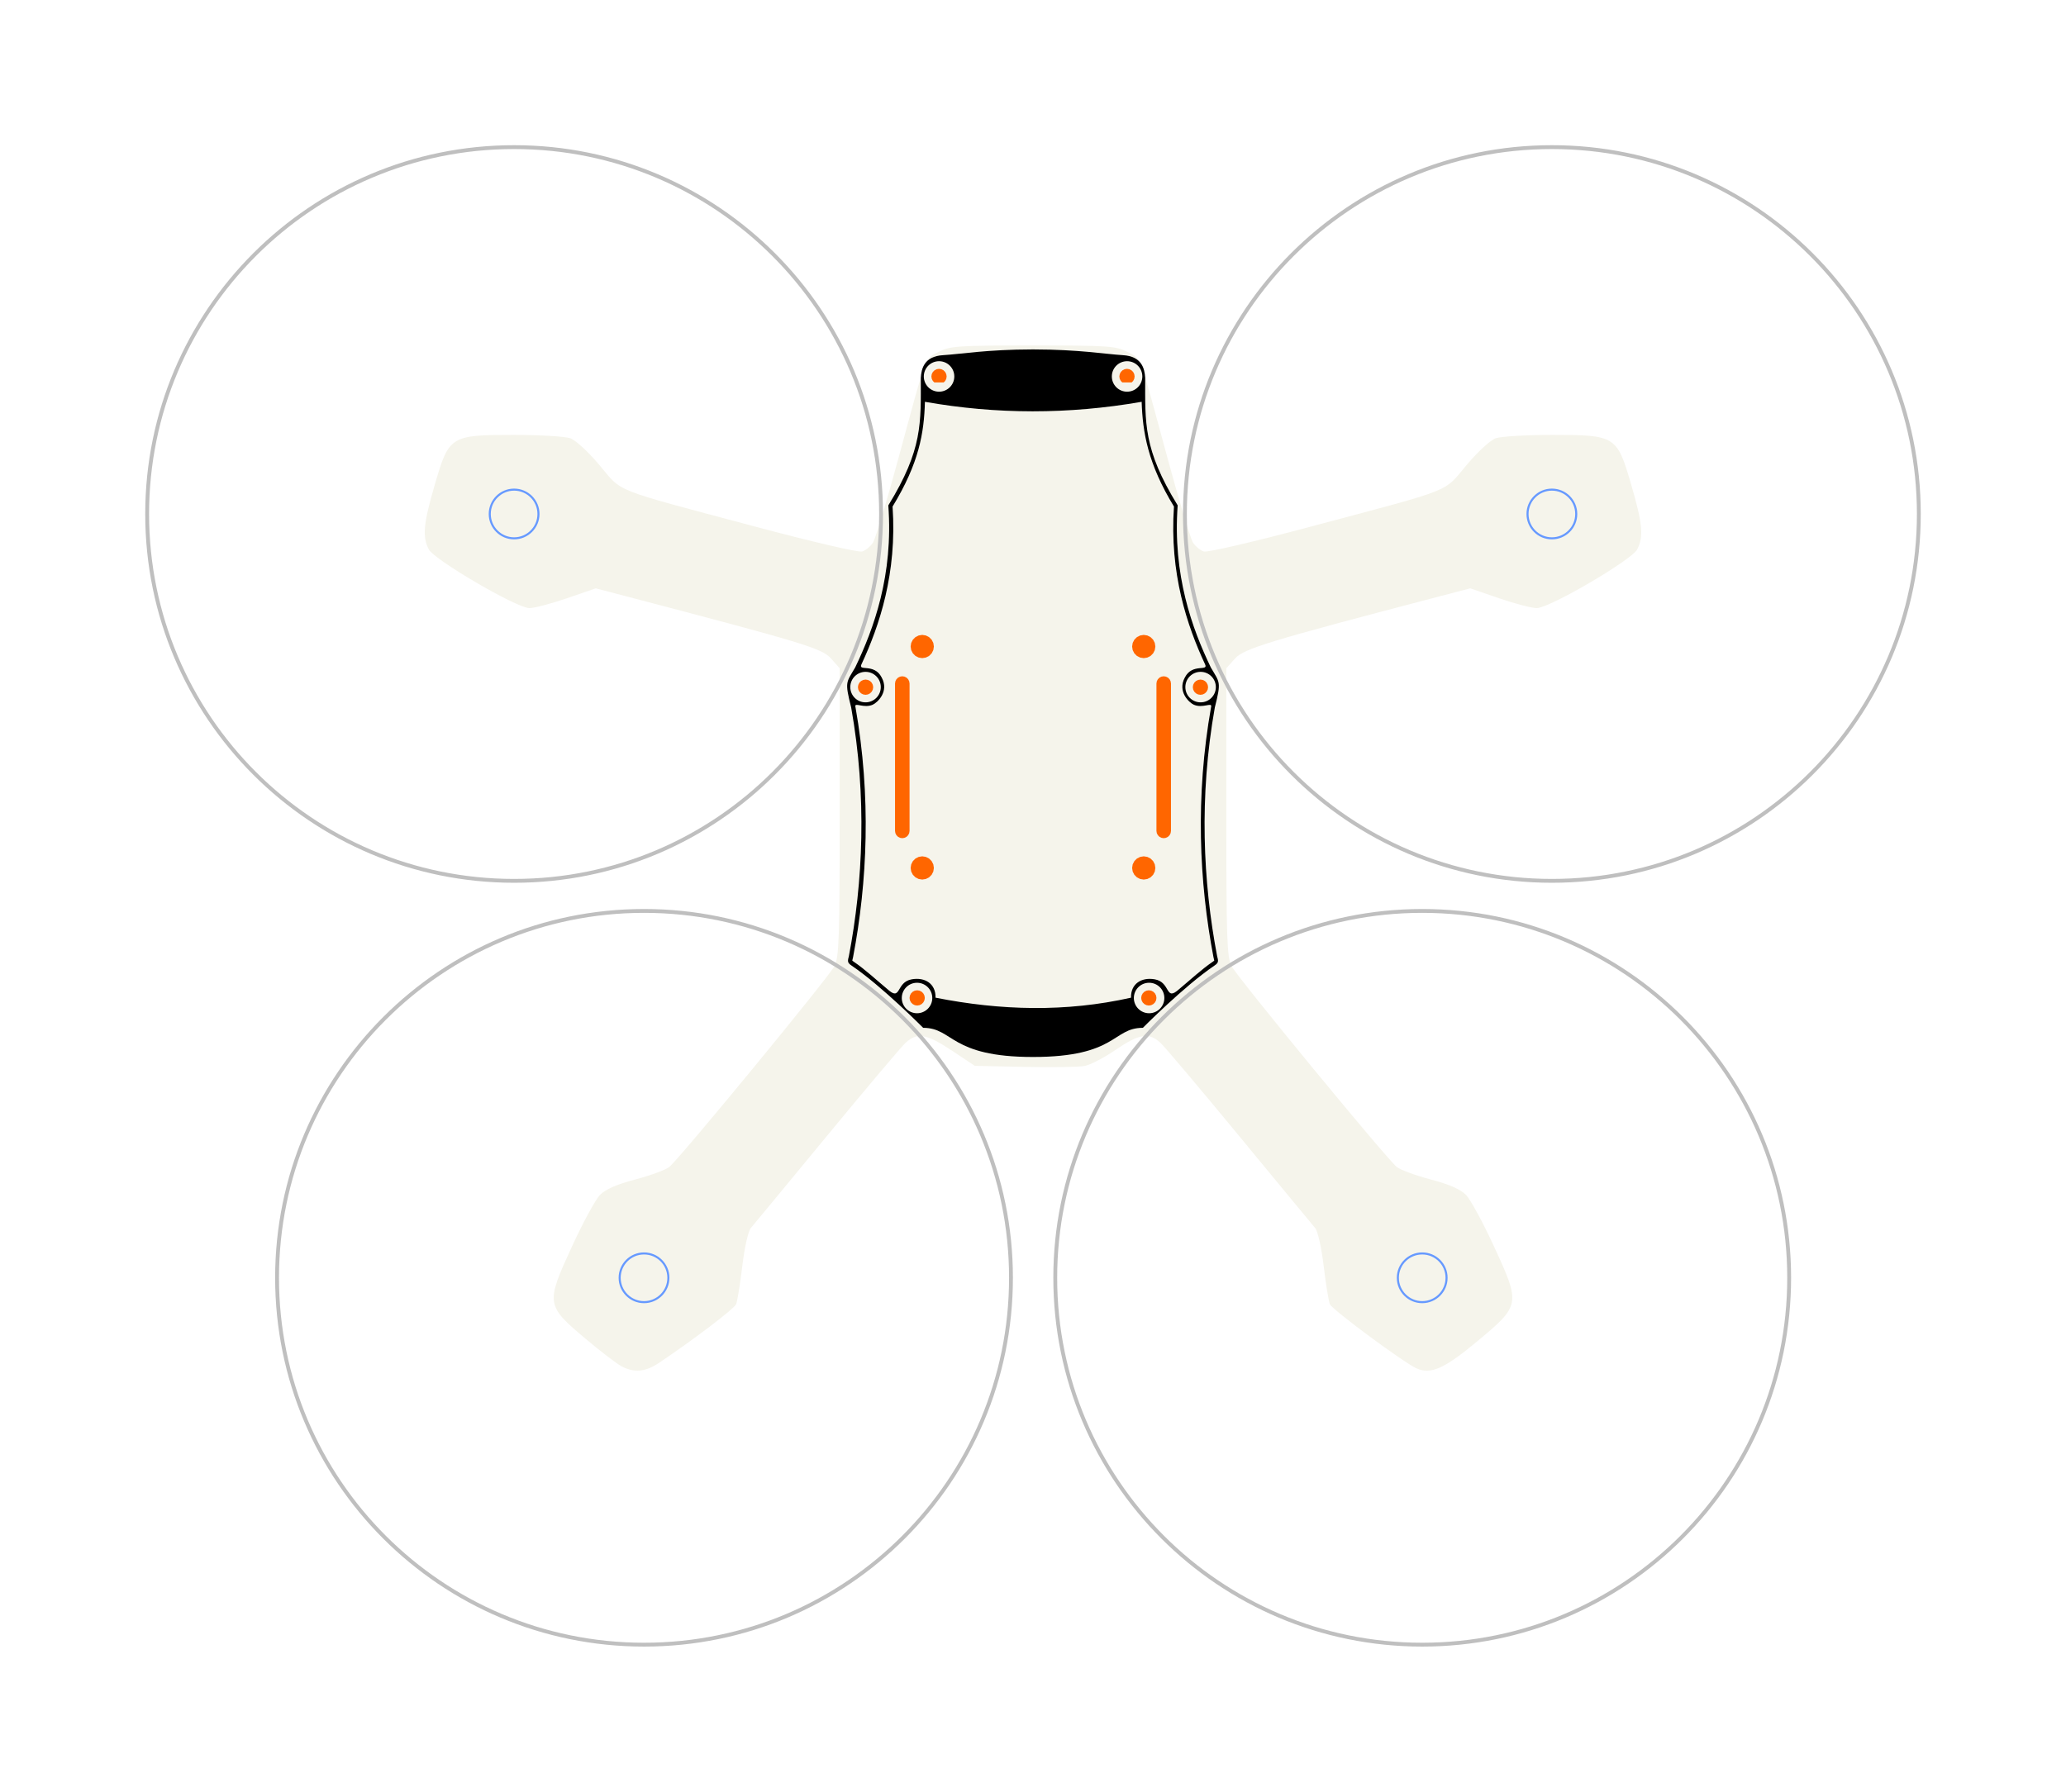
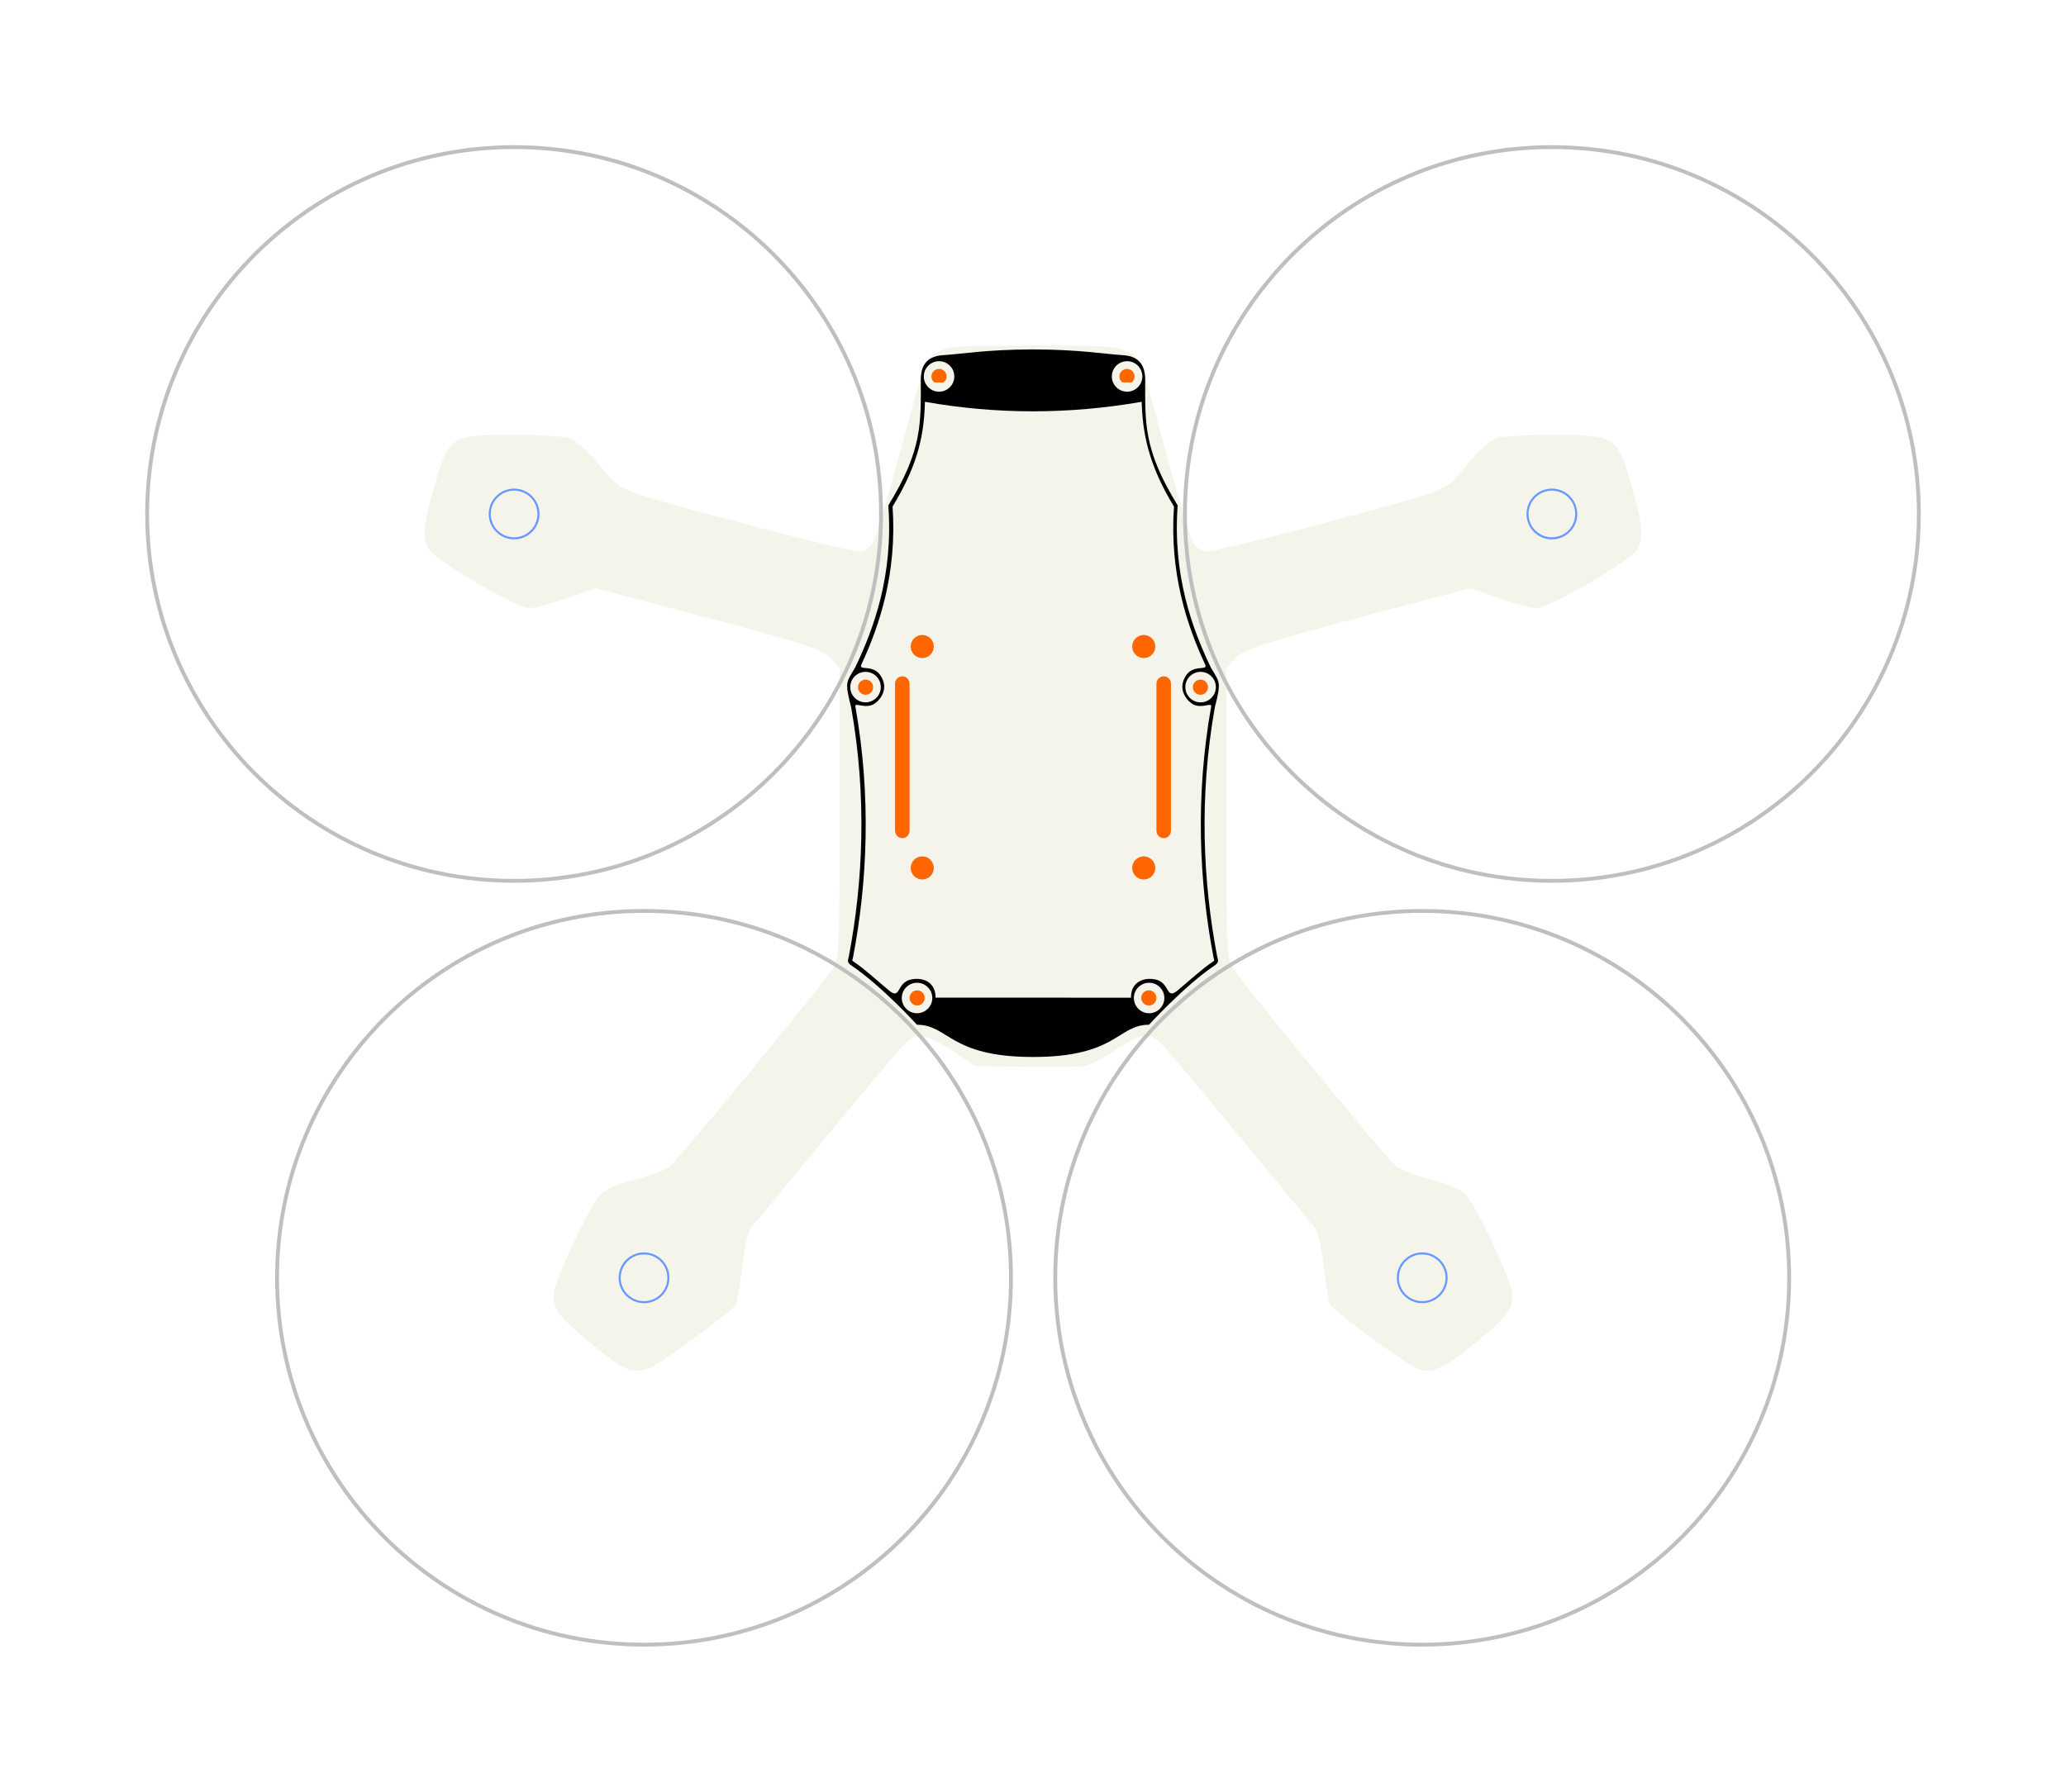
<svg xmlns="http://www.w3.org/2000/svg" width="284.514mm" height="246.814mm" viewBox="0 0 1008.122 874.537" id="svg6449" version="1.1">
  <defs id="defs6451" />
  <g id="layer4">
    <path style="color:#000000;clip-rule:nonzero;display:inline;overflow:visible;visibility:visible;opacity:1;isolation:auto;mix-blend-mode:normal;color-interpolation:sRGB;color-interpolation-filters:linearRGB;solid-color:#000000;solid-opacity:1;fill:#f5f4eb;fill-opacity:1;fill-rule:evenodd;stroke:none;stroke-width:1;stroke-linecap:butt;stroke-linejoin:round;stroke-miterlimit:4;stroke-dasharray:none;stroke-dashoffset:8.051;stroke-opacity:1;marker:none;color-rendering:auto;image-rendering:auto;shape-rendering:auto;text-rendering:auto;enable-background:accumulate" d="m 303.351,666.903 c -2.334,-1.218 -10.22,-7.247 -17.525,-13.398 -19.416,-16.35 -19.547,-17.193 -6.945,-44.655 5.445,-11.866 11.69,-23.396 13.877,-25.621 2.726,-2.773 8.165,-5.152 17.293,-7.563 7.324,-1.935 14.757,-4.675 16.519,-6.089 5.028,-4.037 77.708,-92.426 80.582,-97.999 2.28,-4.421 2.574,-13.001 2.574,-75.21 l 0,-70.219 -4.288,-4.795 c -4.389,-4.908 -13.162,-7.57 -100.047,-30.353 l -14.677,-3.849 -14.169,4.877 c -7.793,2.682 -16.025,4.829 -18.294,4.77 -6.375,-0.165 -46.392,-23.562 -49.032,-28.668 -3.208,-6.203 -2.618,-12.514 2.955,-31.641 6.926,-23.768 7.637,-24.216 38.506,-24.216 12.609,0 24.999,0.723 27.533,1.606 2.644,0.922 8.743,6.523 14.31,13.143 11.415,13.572 5.305,11.146 74.766,29.685 29.387,7.843 51.632,13.024 53.446,12.449 1.709,-0.542 4.085,-2.512 5.281,-4.376 1.195,-1.865 6.828,-20.581 12.517,-41.592 13.949,-51.516 12.575,-47.908 19.6,-51.492 5.552,-2.833 9.275,-3.082 45.927,-3.082 36.653,0 40.375,0.25 45.927,3.082 7.025,3.584 5.652,-0.025 19.6,51.492 5.689,21.011 11.322,39.727 12.517,41.592 1.196,1.865 3.572,3.834 5.281,4.376 1.814,0.576 24.059,-4.606 53.446,-12.449 69.461,-18.538 63.352,-16.113 74.766,-29.685 5.567,-6.62 11.667,-12.222 14.31,-13.143 2.534,-0.883 14.924,-1.606 27.533,-1.606 30.869,0 31.58,0.447 38.506,24.216 5.578,19.144 6.163,25.438 2.943,31.665 -2.671,5.165 -42.505,28.475 -48.946,28.642 -2.31,0.06 -10.576,-2.086 -18.369,-4.768 l -14.169,-4.877 -14.677,3.842 c -83.727,21.914 -95.69,25.548 -100.047,30.39 l -4.288,4.765 0,70.219 c 0,62.198 0.294,70.789 2.573,75.21 2.852,5.531 75.547,93.918 80.601,97.999 1.752,1.414 9.177,4.155 16.501,6.089 9.128,2.411 14.567,4.79 17.293,7.563 2.187,2.225 8.432,13.754 13.877,25.621 12.797,27.887 12.729,28.248 -8.797,46.15 -15.731,13.083 -22.38,16.001 -29.288,12.854 -6.333,-2.886 -41.066,-28.607 -42.222,-31.267 -0.606,-1.394 -1.966,-9.753 -3.023,-18.576 -1.122,-9.364 -2.88,-17.153 -4.224,-18.711 -1.266,-1.468 -17.909,-21.614 -36.983,-44.769 -19.074,-23.155 -36.405,-43.679 -38.513,-45.608 -5.588,-5.115 -10.352,-4.358 -21.767,3.458 -5.596,3.831 -12.439,7.391 -15.208,7.911 -2.769,0.519 -15.946,0.718 -29.283,0.44 l -24.249,-0.504 -11.131,-7.406 c -12.412,-8.259 -17.001,-9.05 -22.612,-3.898 -2.102,1.93 -19.43,22.453 -38.508,45.608 -19.078,23.155 -35.725,43.301 -36.994,44.769 -1.351,1.563 -3.104,9.32 -4.229,18.711 -1.057,8.823 -2.415,17.177 -3.018,18.564 -0.969,2.23 -20.227,16.893 -37.391,28.47 -6.8,4.586 -12.18,5.128 -18.449,1.858 z" id="path6447-6" />
  </g>
  <g id="layer5">
    <path id="path8839" d="m 423.509,331.867 1.038,0.528 0.822,0.822 0.528,1.038 0.181,1.148 -0.181,1.152 -0.528,1.038 -0.464,0.464 -0.358,0.358 -1.038,0.528 -1.152,0.181 -1.148,-0.181 -1.038,-0.528 -0.358,-0.358 -0.464,-0.464 -0.528,-1.038 -0.184,-1.152 0.184,-1.148 0.528,-1.038 0.822,-0.822 1.038,-0.528 1.12,-0.18 0.028,-0.005 z m 133.349,155.2 0.184,1.148 0.528,1.038 0.822,0.822 1.038,0.528 0.776,0.125 0.372,0.06 1.152,-0.184 1.035,-0.528 0.826,-0.822 0.528,-1.038 0.181,-1.148 -0.181,-1.152 -0.528,-1.035 -0.826,-0.826 -1.035,-0.528 -1.152,-0.181 -0.372,0.059 -0.776,0.122 -1.038,0.528 -0.822,0.826 -0.528,1.035 z m -101.441,-65.19 0.276,1.75 -0.238,1.509 -0.038,0.244 -0.808,1.58 -1.254,1.254 -1.58,0.804 -1.75,0.276 -1.75,-0.276 -1.58,-0.804 -1.254,-1.254 -0.808,-1.58 -0.038,-0.244 -0.238,-1.509 0.276,-1.75 0.808,-1.58 1.254,-1.254 1.58,-0.804 1.75,-0.28 1.75,0.28 1.58,0.804 1.254,1.254 z m -2.062,-110.909 1.254,1.254 0.808,1.58 0.276,1.75 -0.116,0.733 -0.161,1.02 -0.808,1.58 -1.254,1.254 -1.58,0.804 -1.75,0.276 -1.75,-0.276 -1.58,-0.804 -1.254,-1.254 -0.808,-1.58 -0.161,-1.02 -0.116,-0.733 0.276,-1.75 0.808,-1.58 1.254,-1.254 1.58,-0.804 1.75,-0.28 1.75,0.28 z m 112.362,19.832 -0.741,0.741 -0.503,0.989 -0.174,1.095 0,11.689 0,14.513 0,29.027 0,16.703 0.174,1.095 0.503,0.989 0.783,0.783 0.989,0.503 1.095,0.174 1.095,-0.174 0.989,-0.503 0.783,-0.783 0.503,-0.989 0.174,-1.095 0,-16.703 0,-29.027 0,-14.513 0,-11.689 -0.174,-1.095 -0.503,-0.989 -0.741,-0.741 -0.043,-0.043 -0.989,-0.503 -1.095,-0.174 -1.095,0.174 -0.61,0.31 -0.379,0.193 z m -4.287,97.416 -1.222,0.622 -0.358,0.182 -1.75,0.276 -1.75,-0.276 -1.58,-0.804 -1.254,-1.254 -0.808,-1.58 -0.276,-1.754 0.276,-1.75 0.808,-1.58 1.254,-1.254 1.58,-0.804 1.75,-0.28 1.75,0.28 0.358,0.182 1.222,0.622 1.254,1.254 0.808,1.58 0.276,1.75 -0.276,1.754 -0.808,1.58 z m -117.606,-39.363 0,16.703 -0.174,1.095 -0.503,0.989 -0.783,0.783 -0.989,0.503 -1.095,0.174 -1.095,-0.174 -0.989,-0.503 -0.783,-0.783 -0.503,-0.989 -0.174,-1.095 0,-16.703 0,-29.027 0,-14.513 0,-11.689 0.174,-1.095 0.503,-0.989 0.741,-0.741 0.043,-0.043 0.989,-0.503 1.095,-0.174 1.095,0.174 0.989,0.503 0.043,0.043 0.741,0.741 0.503,0.989 0.174,1.095 0,11.689 0,14.513 z m 0.276,99.55 -0.096,-0.188 -0.181,-1.148 0.181,-1.152 0.096,-0.187 0.432,-0.847 0.826,-0.826 1.035,-0.528 1.152,-0.181 1.148,0.181 1.038,0.528 0.822,0.826 0.528,1.035 0.145,0.904 0.04,0.248 -0.184,1.148 -0.528,1.038 -0.822,0.822 -0.732,0.372 -0.307,0.156 -1.148,0.184 -1.152,-0.184 -0.306,-0.156 -0.729,-0.372 -0.826,-0.822 z m 14.513,-308.315 -0.411,-0.066 -1.152,0.184 -1.035,0.528 -0.826,0.822 -0.528,1.038 -0.181,1.148 0.181,1.152 0.394,0.772 0.134,0.262 0.719,0.719 4.585,0 0.716,-0.719 0.134,-0.262 0.394,-0.772 0.184,-1.152 -0.184,-1.148 -0.528,-1.038 -0.822,-0.822 -1.038,-0.528 z m 93.816,135.466 0.276,-1.75 0.808,-1.58 1.254,-1.254 1.58,-0.804 1.75,-0.28 1.75,0.28 0.358,0.182 1.222,0.622 1.254,1.254 0.808,1.58 0.276,1.75 -0.276,1.754 -0.808,1.58 -1.254,1.254 -1.222,0.622 -0.358,0.182 -1.75,0.276 -1.75,-0.276 -1.58,-0.804 -1.254,-1.254 -0.808,-1.58 z m 30.324,17.663 0.822,-0.822 1.038,-0.528 1.152,-0.184 1.148,0.184 1.038,0.528 0.822,0.822 0.461,0.906 0.067,0.132 0.184,1.148 -0.184,1.152 -0.067,0.132 -0.461,0.906 -0.464,0.464 -0.358,0.358 -1.038,0.528 -1.148,0.181 -1.152,-0.181 -1.038,-0.528 -0.358,-0.358 -0.464,-0.464 -0.528,-1.038 -0.181,-1.152 0.181,-1.148 z m -35.124,-146.569 -0.716,-0.719 -0.134,-0.262 -0.394,-0.772 -0.184,-1.152 0.184,-1.148 0.528,-1.038 0.822,-0.822 1.038,-0.528 1.148,-0.184 1.152,0.184 1.035,0.528 0.826,0.822 0.528,1.038 0.181,1.148 -0.181,1.152 -0.394,0.772 -0.134,0.262 -0.719,0.719 z" style="fill:#ff6600;stroke:none;stroke-width:0.035mm" />
  </g>
  <g id="layer3" style="display:inline">
    <g id="g6425-1" transform="matrix(3.543307,0,0,3.543307,565.9341,489.734)" style="display:inline;opacity:1">
      <g id="g6401-5">
        <ellipse ry="50.535" rx="50.535" cy="-67.414" cx="-88.919" id="ellipse6403-8" style="color:#000000;clip-rule:nonzero;display:inline;overflow:visible;visibility:visible;opacity:1;isolation:auto;mix-blend-mode:normal;color-interpolation:sRGB;color-interpolation-filters:linearRGB;solid-color:#000000;solid-opacity:1;fill:none;fill-opacity:1;fill-rule:evenodd;stroke:#bfbfbf;stroke-width:0.53;stroke-linecap:butt;stroke-linejoin:round;stroke-miterlimit:4;stroke-dasharray:none;stroke-dashoffset:8.051;stroke-opacity:1;marker:none;color-rendering:auto;image-rendering:auto;shape-rendering:auto;text-rendering:auto;enable-background:accumulate" />
        <ellipse ry="3.355" rx="3.355" cy="-67.414" cx="-88.919" id="ellipse6405-4" style="color:#000000;clip-rule:nonzero;display:inline;overflow:visible;visibility:visible;opacity:1;isolation:auto;mix-blend-mode:normal;color-interpolation:sRGB;color-interpolation-filters:linearRGB;solid-color:#000000;solid-opacity:1;fill:none;fill-opacity:1;fill-rule:evenodd;stroke:#6699ff;stroke-width:0.282;stroke-linecap:butt;stroke-linejoin:round;stroke-miterlimit:4;stroke-dasharray:none;stroke-dashoffset:8.051;stroke-opacity:1;marker:none;color-rendering:auto;image-rendering:auto;shape-rendering:auto;text-rendering:auto;enable-background:accumulate" />
      </g>
      <g id="g6407-3">
        <ellipse style="color:#000000;clip-rule:nonzero;display:inline;overflow:visible;visibility:visible;opacity:1;isolation:auto;mix-blend-mode:normal;color-interpolation:sRGB;color-interpolation-filters:linearRGB;solid-color:#000000;solid-opacity:1;fill:none;fill-opacity:1;fill-rule:evenodd;stroke:#bfbfbf;stroke-width:0.53;stroke-linecap:butt;stroke-linejoin:round;stroke-miterlimit:4;stroke-dasharray:none;stroke-dashoffset:8.051;stroke-opacity:1;marker:none;color-rendering:auto;image-rendering:auto;shape-rendering:auto;text-rendering:auto;enable-background:accumulate" id="ellipse6409-7" cx="53.995" cy="-67.414" rx="50.535" ry="50.535" />
        <ellipse style="color:#000000;clip-rule:nonzero;display:inline;overflow:visible;visibility:visible;opacity:1;isolation:auto;mix-blend-mode:normal;color-interpolation:sRGB;color-interpolation-filters:linearRGB;solid-color:#000000;solid-opacity:1;fill:none;fill-opacity:1;fill-rule:evenodd;stroke:#6699ff;stroke-width:0.282;stroke-linecap:butt;stroke-linejoin:round;stroke-miterlimit:4;stroke-dasharray:none;stroke-dashoffset:8.051;stroke-opacity:1;marker:none;color-rendering:auto;image-rendering:auto;shape-rendering:auto;text-rendering:auto;enable-background:accumulate" id="ellipse6411-3" cx="53.995" cy="-67.414" rx="3.355" ry="3.355" />
      </g>
      <g id="g6413-2" transform="translate(17.89001,105.2139)">
        <ellipse style="color:#000000;clip-rule:nonzero;display:inline;overflow:visible;visibility:visible;opacity:1;isolation:auto;mix-blend-mode:normal;color-interpolation:sRGB;color-interpolation-filters:linearRGB;solid-color:#000000;solid-opacity:1;fill:none;fill-opacity:1;fill-rule:evenodd;stroke:#bfbfbf;stroke-width:0.53;stroke-linecap:butt;stroke-linejoin:round;stroke-miterlimit:4;stroke-dasharray:none;stroke-dashoffset:8.051;stroke-opacity:1;marker:none;color-rendering:auto;image-rendering:auto;shape-rendering:auto;text-rendering:auto;enable-background:accumulate" id="ellipse6415-3" cx="-88.919" cy="-67.414" rx="50.535" ry="50.535" />
        <ellipse style="color:#000000;clip-rule:nonzero;display:inline;overflow:visible;visibility:visible;opacity:1;isolation:auto;mix-blend-mode:normal;color-interpolation:sRGB;color-interpolation-filters:linearRGB;solid-color:#000000;solid-opacity:1;fill:none;fill-opacity:1;fill-rule:evenodd;stroke:#6699ff;stroke-width:0.282;stroke-linecap:butt;stroke-linejoin:round;stroke-miterlimit:4;stroke-dasharray:none;stroke-dashoffset:8.051;stroke-opacity:1;marker:none;color-rendering:auto;image-rendering:auto;shape-rendering:auto;text-rendering:auto;enable-background:accumulate" id="ellipse6417-1" cx="-88.919" cy="-67.414" rx="3.355" ry="3.355" />
      </g>
      <g id="g6419-4" transform="translate(-17.85779,105.2139)">
        <ellipse ry="50.535" rx="50.535" cy="-67.414" cx="53.995" id="ellipse6421-0" style="color:#000000;clip-rule:nonzero;display:inline;overflow:visible;visibility:visible;opacity:1;isolation:auto;mix-blend-mode:normal;color-interpolation:sRGB;color-interpolation-filters:linearRGB;solid-color:#000000;solid-opacity:1;fill:none;fill-opacity:1;fill-rule:evenodd;stroke:#bfbfbf;stroke-width:0.53;stroke-linecap:butt;stroke-linejoin:round;stroke-miterlimit:4;stroke-dasharray:none;stroke-dashoffset:8.051;stroke-opacity:1;marker:none;color-rendering:auto;image-rendering:auto;shape-rendering:auto;text-rendering:auto;enable-background:accumulate" />
        <ellipse ry="3.355" rx="3.355" cy="-67.414" cx="53.995" id="ellipse6423-2" style="color:#000000;clip-rule:nonzero;display:inline;overflow:visible;visibility:visible;opacity:1;isolation:auto;mix-blend-mode:normal;color-interpolation:sRGB;color-interpolation-filters:linearRGB;solid-color:#000000;solid-opacity:1;fill:none;fill-opacity:1;fill-rule:evenodd;stroke:#6699ff;stroke-width:0.282;stroke-linecap:butt;stroke-linejoin:round;stroke-miterlimit:4;stroke-dasharray:none;stroke-dashoffset:8.051;stroke-opacity:1;marker:none;color-rendering:auto;image-rendering:auto;shape-rendering:auto;text-rendering:auto;enable-background:accumulate" />
      </g>
    </g>
  </g>
  <g id="layer1" transform="translate(1121.204,53.47787)" style="display:inline">
    <g id="g7074">
      <g id="g7090" transform="translate(180.1595,778.2595)">
        <path style="color:#000000;clip-rule:nonzero;display:inline;overflow:visible;visibility:visible;opacity:1;isolation:auto;mix-blend-mode:normal;color-interpolation:sRGB;color-interpolation-filters:linearRGB;solid-color:#000000;solid-opacity:1;fill:#f7f7f7;fill-opacity:1;fill-rule:evenodd;stroke:none;stroke-width:1;stroke-linecap:butt;stroke-linejoin:round;stroke-miterlimit:4;stroke-dasharray:none;stroke-dashoffset:8.051;stroke-opacity:1;marker:none;color-rendering:auto;image-rendering:auto;shape-rendering:auto;text-rendering:auto;enable-background:accumulate" d="m 145.312,131.69 c -2.334,-1.218 -10.22,-7.247 -17.525,-13.398 -19.416,-16.35 -19.547,-17.193 -6.945,-44.655 5.445,-11.866 11.69,-23.396 13.877,-25.621 2.726,-2.773 8.165,-5.152 17.293,-7.563 7.324,-1.935 14.757,-4.675 16.519,-6.089 5.028,-4.037 77.708,-92.426 80.582,-97.999 2.28,-4.421 2.574,-13.001 2.574,-75.21 l 0,-70.219 -4.288,-4.795 c -4.389,-4.908 -13.162,-7.57 -100.047,-30.353 l -14.677,-3.849 -14.169,4.877 c -7.793,2.682 -16.025,4.829 -18.294,4.77 -6.375,-0.165 -46.392,-23.562 -49.032,-28.668 -3.208,-6.203 -2.618,-12.514 2.955,-31.641 6.926,-23.768 7.637,-24.216 38.506,-24.216 12.609,0 24.999,0.723 27.533,1.606 2.644,0.922 8.743,6.523 14.31,13.143 11.415,13.572 5.305,11.146 74.766,29.685 29.387,7.843 51.632,13.024 53.446,12.449 1.709,-0.542 4.085,-2.512 5.281,-4.376 1.195,-1.865 6.828,-20.581 12.517,-41.592 13.949,-51.516 12.575,-47.908 19.6,-51.492 5.552,-2.833 9.275,-3.082 45.927,-3.082 36.653,0 40.375,0.25 45.927,3.082 7.025,3.584 5.652,-0.025 19.6,51.492 5.689,21.011 11.322,39.727 12.517,41.592 1.196,1.865 3.572,3.834 5.281,4.376 1.814,0.576 24.059,-4.606 53.446,-12.449 69.461,-18.538 63.352,-16.113 74.766,-29.685 5.567,-6.62 11.667,-12.222 14.31,-13.143 2.534,-0.883 14.924,-1.606 27.533,-1.606 30.869,0 31.58,0.447 38.506,24.216 5.578,19.144 6.163,25.438 2.943,31.665 -2.671,5.165 -42.505,28.475 -48.946,28.642 -2.31,0.06 -10.576,-2.086 -18.369,-4.768 l -14.169,-4.877 -14.677,3.842 c -83.727,21.914 -95.69,25.548 -100.047,30.39 l -4.288,4.765 0,70.219 c 0,62.198 0.294,70.789 2.573,75.21 2.852,5.531 75.547,93.918 80.601,97.999 1.752,1.414 9.177,4.155 16.501,6.089 9.128,2.411 14.567,4.79 17.293,7.563 2.187,2.225 8.432,13.754 13.877,25.621 12.797,27.887 12.729,28.248 -8.797,46.15 -15.731,13.083 -22.38,16.001 -29.288,12.854 -6.333,-2.886 -41.066,-28.607 -42.222,-31.267 -0.606,-1.394 -1.966,-9.753 -3.023,-18.576 -1.122,-9.364 -2.88,-17.153 -4.224,-18.711 -1.266,-1.468 -17.909,-21.614 -36.983,-44.769 -19.074,-23.155 -36.405,-43.679 -38.513,-45.608 -5.588,-5.115 -10.352,-4.358 -21.767,3.458 -5.596,3.831 -12.439,7.391 -15.208,7.911 -2.769,0.519 -15.946,0.718 -29.283,0.44 l -24.249,-0.504 -11.131,-7.406 c -12.412,-8.259 -17.001,-9.05 -22.612,-3.898 -2.102,1.93 -19.43,22.453 -38.508,45.608 -19.078,23.155 -35.725,43.301 -36.994,44.769 -1.351,1.563 -3.104,9.32 -4.229,18.711 -1.057,8.823 -2.415,17.177 -3.018,18.564 -0.969,2.23 -20.227,16.893 -37.391,28.47 -6.8,4.586 -12.18,5.128 -18.449,1.858 z" id="path6447" />
        <g id="g6425" transform="matrix(3.543307,0,0,3.543307,407.8947,-45.47911)" style="display:inline;opacity:1">
          <g id="g6401">
            <ellipse ry="50.535" rx="50.535" cy="-67.414" cx="-88.919" id="ellipse6403" style="color:#000000;clip-rule:nonzero;display:inline;overflow:visible;visibility:visible;opacity:1;isolation:auto;mix-blend-mode:normal;color-interpolation:sRGB;color-interpolation-filters:linearRGB;solid-color:#000000;solid-opacity:1;fill:none;fill-opacity:1;fill-rule:evenodd;stroke:#6699ff;stroke-width:0.53;stroke-linecap:butt;stroke-linejoin:round;stroke-miterlimit:4;stroke-dasharray:none;stroke-dashoffset:8.051;stroke-opacity:1;marker:none;color-rendering:auto;image-rendering:auto;shape-rendering:auto;text-rendering:auto;enable-background:accumulate" />
            <ellipse ry="3.355" rx="3.355" cy="-67.414" cx="-88.919" id="ellipse6405" style="color:#000000;clip-rule:nonzero;display:inline;overflow:visible;visibility:visible;opacity:1;isolation:auto;mix-blend-mode:normal;color-interpolation:sRGB;color-interpolation-filters:linearRGB;solid-color:#000000;solid-opacity:1;fill:none;fill-opacity:1;fill-rule:evenodd;stroke:#6699ff;stroke-width:0.282;stroke-linecap:butt;stroke-linejoin:round;stroke-miterlimit:4;stroke-dasharray:none;stroke-dashoffset:8.051;stroke-opacity:1;marker:none;color-rendering:auto;image-rendering:auto;shape-rendering:auto;text-rendering:auto;enable-background:accumulate" />
          </g>
          <g id="g6407">
            <ellipse style="color:#000000;clip-rule:nonzero;display:inline;overflow:visible;visibility:visible;opacity:1;isolation:auto;mix-blend-mode:normal;color-interpolation:sRGB;color-interpolation-filters:linearRGB;solid-color:#000000;solid-opacity:1;fill:none;fill-opacity:1;fill-rule:evenodd;stroke:#6699ff;stroke-width:0.53;stroke-linecap:butt;stroke-linejoin:round;stroke-miterlimit:4;stroke-dasharray:none;stroke-dashoffset:8.051;stroke-opacity:1;marker:none;color-rendering:auto;image-rendering:auto;shape-rendering:auto;text-rendering:auto;enable-background:accumulate" id="ellipse6409" cx="53.995" cy="-67.414" rx="50.535" ry="50.535" />
            <ellipse style="color:#000000;clip-rule:nonzero;display:inline;overflow:visible;visibility:visible;opacity:1;isolation:auto;mix-blend-mode:normal;color-interpolation:sRGB;color-interpolation-filters:linearRGB;solid-color:#000000;solid-opacity:1;fill:none;fill-opacity:1;fill-rule:evenodd;stroke:#6699ff;stroke-width:0.282;stroke-linecap:butt;stroke-linejoin:round;stroke-miterlimit:4;stroke-dasharray:none;stroke-dashoffset:8.051;stroke-opacity:1;marker:none;color-rendering:auto;image-rendering:auto;shape-rendering:auto;text-rendering:auto;enable-background:accumulate" id="ellipse6411" cx="53.995" cy="-67.414" rx="3.355" ry="3.355" />
          </g>
          <g id="g6413" transform="translate(17.89001,105.2139)">
            <ellipse style="color:#000000;clip-rule:nonzero;display:inline;overflow:visible;visibility:visible;opacity:1;isolation:auto;mix-blend-mode:normal;color-interpolation:sRGB;color-interpolation-filters:linearRGB;solid-color:#000000;solid-opacity:1;fill:none;fill-opacity:1;fill-rule:evenodd;stroke:#6699ff;stroke-width:0.53;stroke-linecap:butt;stroke-linejoin:round;stroke-miterlimit:4;stroke-dasharray:none;stroke-dashoffset:8.051;stroke-opacity:1;marker:none;color-rendering:auto;image-rendering:auto;shape-rendering:auto;text-rendering:auto;enable-background:accumulate" id="ellipse6415" cx="-88.919" cy="-67.414" rx="50.535" ry="50.535" />
            <ellipse style="color:#000000;clip-rule:nonzero;display:inline;overflow:visible;visibility:visible;opacity:1;isolation:auto;mix-blend-mode:normal;color-interpolation:sRGB;color-interpolation-filters:linearRGB;solid-color:#000000;solid-opacity:1;fill:none;fill-opacity:1;fill-rule:evenodd;stroke:#6699ff;stroke-width:0.282;stroke-linecap:butt;stroke-linejoin:round;stroke-miterlimit:4;stroke-dasharray:none;stroke-dashoffset:8.051;stroke-opacity:1;marker:none;color-rendering:auto;image-rendering:auto;shape-rendering:auto;text-rendering:auto;enable-background:accumulate" id="ellipse6417" cx="-88.919" cy="-67.414" rx="3.355" ry="3.355" />
          </g>
          <g id="g6419" transform="translate(-17.85779,105.2139)">
            <ellipse ry="50.535" rx="50.535" cy="-67.414" cx="53.995" id="ellipse6421" style="color:#000000;clip-rule:nonzero;display:inline;overflow:visible;visibility:visible;opacity:1;isolation:auto;mix-blend-mode:normal;color-interpolation:sRGB;color-interpolation-filters:linearRGB;solid-color:#000000;solid-opacity:1;fill:none;fill-opacity:1;fill-rule:evenodd;stroke:#6699ff;stroke-width:0.53;stroke-linecap:butt;stroke-linejoin:round;stroke-miterlimit:4;stroke-dasharray:none;stroke-dashoffset:8.051;stroke-opacity:1;marker:none;color-rendering:auto;image-rendering:auto;shape-rendering:auto;text-rendering:auto;enable-background:accumulate" />
            <ellipse ry="3.355" rx="3.355" cy="-67.414" cx="53.995" id="ellipse6423" style="color:#000000;clip-rule:nonzero;display:inline;overflow:visible;visibility:visible;opacity:1;isolation:auto;mix-blend-mode:normal;color-interpolation:sRGB;color-interpolation-filters:linearRGB;solid-color:#000000;solid-opacity:1;fill:none;fill-opacity:1;fill-rule:evenodd;stroke:#6699ff;stroke-width:0.282;stroke-linecap:butt;stroke-linejoin:round;stroke-miterlimit:4;stroke-dasharray:none;stroke-dashoffset:8.051;stroke-opacity:1;marker:none;color-rendering:auto;image-rendering:auto;shape-rendering:auto;text-rendering:auto;enable-background:accumulate" />
          </g>
        </g>
      </g>
    </g>
    <path style="display:inline;opacity:1;fill:#ff6600;fill-opacity:1;fill-rule:evenodd;stroke:none;stroke-width:0.282px;stroke-linecap:butt;stroke-linejoin:miter;stroke-opacity:1" d="m 526.014,411.644 0,0 c -22.497,0.032 -34.91,2.265 -43.77,2.807 -9.09,0.555 -10.535,6.491 -10.811,11.021 0,22.012 1.021,34.865 -15.85,62.287 2.512,34.036 -7.103,60.273 -16.186,79.129 -4.318,7.424 -5.19,6.684 -1.938,19.516 7.748,43.666 5.799,86.079 -1.146,122.5 -0.74,2.536 -0.56,3.205 1.387,4.512 14.742,9.992 26.19,19.515 34.873,30.34 14.887,0 12.833,15.231 53.606,15.231 41.049,0 38.719,-15.231 53.606,-15.231 8.683,-10.825 20.131,-20.348 34.873,-30.34 1.947,-1.307 2.127,-1.975 1.387,-4.512 -6.946,-36.421 -8.894,-78.834 -1.146,-122.5 3.252,-12.831 2.381,-12.092 -1.938,-19.516 -9.082,-18.856 -18.698,-45.093 -16.186,-79.129 -16.871,-27.422 -15.85,-40.275 -15.85,-62.287 -0.276,-4.531 -1.721,-10.466 -10.811,-11.021 -8.86,-0.541 -21.273,-2.774 -43.77,-2.807 l 0,0 -0.168,0 c -0.057,-1.1e-4 -0.109,0 -0.166,0 z m -2.094,2.397 0.002,0 2,0 0.779,0 2,0 c 0.158,0 0.316,0 0.473,0.011 15.877,0.223 26.611,0.981 34.768,2.01 2.347,0.296 -0.227,3.197 -0.602,7.957 -0.495,6.285 5.215,10.25 9.656,9.734 3.637,-0.059 6.07,-3.051 6.104,0.32 0.117,17.229 1.53,30.755 15.865,54.268 -2.238,32.599 6.433,58.208 15.137,76.896 1.935,3.85 -6.163,-0.678 -9.818,6.523 -3.795,6.951 2.185,12.319 4.346,13.283 4.277,1.908 8.76,-1.226 8.51,0.814 -0.013,0.053 -0.026,0.107 -0.035,0.16 -7.803,43.978 -5.843,86.655 1.148,123.316 0.015,0.07 0.035,0.139 0.057,0.207 0.32,1.095 0.284,1.464 0.311,1.404 -0.04,0.036 -0.204,0.211 -0.789,0.604 l -0.008,0.007 c -5.332,3.614 -10.888,7.792 -16.229,12.227 -7.089,6.496 -3.996,-3.343 -12.059,-4.713 -6.522,-1.108 -11.706,2.261 -11.529,8.975 0.239,9.088 9.476,7.363 5.018,12.793 -1.702,1.571 -2.676,0.85 -2.676,0.85 -14.954,0 -22.949,-4.19 -50.037,-4.19 -27.088,-0.004 -35.083,4.186 -50.037,4.186 0,0 -0.972,0.721 -2.674,-0.85 -4.458,-5.43 4.776,-3.705 5.016,-12.793 0.177,-6.713 -5.005,-10.083 -11.527,-8.975 -8.062,1.37 -4.971,11.209 -12.061,4.713 -5.34,-4.435 -10.896,-8.612 -16.229,-12.227 l -0.006,-0.007 c -0.585,-0.393 -0.749,-0.568 -0.789,-0.603 0.027,0.059 -0.007,-0.309 0.312,-1.404 0.023,-0.068 0.041,-0.137 0.055,-0.207 6.991,-36.661 8.952,-79.338 1.148,-123.316 -0.007,-0.053 -0.019,-0.107 -0.033,-0.16 -0.25,-2.041 4.23,1.093 8.508,-0.814 2.161,-0.964 8.14,-6.332 4.346,-13.283 -3.655,-7.202 -11.751,-2.673 -9.816,-6.523 8.704,-18.688 17.373,-44.297 15.135,-76.897 14.335,-23.513 15.748,-37.039 15.865,-54.268 0.033,-3.371 2.467,-0.379 6.104,-0.32 4.441,0.516 10.151,-3.449 9.656,-9.734 -0.375,-4.76 -2.949,-7.661 -0.602,-7.957 8.156,-1.028 18.892,-1.787 34.77,-2.01 0.156,0 0.312,0 0.469,-0.011 z m -43.605,4.105 c 3.656,2.2e-4 6.619,2.964 6.619,6.619 -2.1e-4,3.656 -2.964,6.619 -6.619,6.619 -3.656,-1.7e-4 -6.619,-2.964 -6.619,-6.619 2.6e-4,-3.655 2.964,-6.619 6.619,-6.619 z m 91.76,0 c 3.656,2.2e-4 6.619,2.964 6.619,6.619 -2e-4,3.656 -2.964,6.619 -6.619,6.619 -3.656,8.2e-4 -6.621,-2.963 -6.621,-6.619 2.6e-4,-3.656 2.965,-6.62 6.621,-6.619 z M 444.436,569.81 c 3.656,2.1e-4 6.619,2.964 6.619,6.619 8.5e-4,3.656 -2.963,6.621 -6.619,6.621 -3.656,-2.5e-4 -6.62,-2.965 -6.619,-6.621 2.4e-4,-3.656 2.964,-6.619 6.619,-6.619 z m 163.414,0 c 3.656,2.1e-4 6.619,2.964 6.619,6.619 8.5e-4,3.656 -2.963,6.621 -6.619,6.621 -3.656,-2.5e-4 -6.62,-2.965 -6.619,-6.621 2.4e-4,-3.656 2.964,-6.619 6.619,-6.619 z M 469.68,721.47 c 3.656,2.5e-4 6.619,2.964 6.619,6.619 -2.3e-4,3.656 -2.964,6.619 -6.619,6.619 -3.656,-2.4e-4 -6.619,-2.964 -6.619,-6.619 2.4e-4,-3.656 2.964,-6.619 6.619,-6.619 z m 113,0 c 3.656,2.5e-4 6.619,2.964 6.619,6.619 -2.4e-4,3.656 -2.964,6.619 -6.619,6.619 -3.656,-2.4e-4 -6.619,-2.964 -6.619,-6.619 2.4e-4,-3.656 2.964,-6.619 6.619,-6.619 z" id="path6384" />
-     <path style="display:inline;opacity:1;fill:#000000;fill-opacity:1;fill-rule:evenodd;stroke:none;stroke-width:0.282px;stroke-linecap:butt;stroke-linejoin:miter;stroke-opacity:1" d="M 503.895 170.551 C 481.398 170.583 468.985 172.816 460.125 173.357 C 451.035 173.913 449.59 179.848 449.314 184.379 C 449.314 206.391 450.336 219.244 433.465 246.666 C 435.977 280.702 426.362 306.939 417.279 325.795 C 412.961 333.218 412.089 332.479 415.342 345.311 C 423.09 388.977 421.141 430.39 414.195 466.811 C 413.455 469.347 413.635 470.016 415.582 471.322 C 430.324 481.314 450.455 501.662 450.455 501.662 C 465.342 501.662 463.287 515.893 504.061 515.893 C 545.109 515.893 542.781 501.662 557.668 501.662 C 557.668 501.662 577.799 481.314 592.541 471.322 C 594.488 470.016 594.668 469.347 593.928 466.811 C 586.982 430.39 585.033 388.977 592.781 345.311 C 596.034 332.479 595.162 333.218 590.844 325.795 C 581.761 306.939 572.146 280.702 574.658 246.666 C 557.787 219.244 558.809 206.391 558.809 184.379 C 558.533 179.848 557.088 173.913 547.998 173.357 C 539.138 172.816 526.725 170.583 504.229 170.551 L 504.061 170.551 C 504.004 170.551 503.951 170.551 503.895 170.551 z M 458.221 176.297 A 7.441 7.441 0 0 1 465.662 183.738 A 7.441 7.441 0 0 1 458.221 191.18 A 7.441 7.441 0 0 1 450.781 183.738 A 7.441 7.441 0 0 1 458.221 176.297 z M 549.969 176.297 A 7.441 7.441 0 0 1 557.41 183.738 A 7.441 7.441 0 0 1 549.969 191.18 A 7.441 7.441 0 0 1 542.529 183.738 A 7.441 7.441 0 0 1 549.969 176.297 z M 451.326 196.113 C 486.103 202.27 521.351 202.338 557.08 196.113 C 557.558 210.895 560.069 226.29 572.846 247.246 C 570.607 279.845 579.279 305.455 587.982 324.143 C 589.918 327.993 581.819 323.464 578.164 330.666 C 574.369 337.617 580.349 342.985 582.51 343.949 C 586.787 345.857 591.27 342.723 591.02 344.764 C 591.006 344.816 590.994 344.87 590.984 344.924 C 583.181 388.902 585.141 430.579 592.133 467.24 C 592.148 467.31 592.168 467.379 592.189 467.447 C 592.509 468.543 592.473 468.911 592.5 468.852 C 592.46 468.887 592.296 469.062 591.711 469.455 L 591.703 469.463 C 586.371 473.077 580.815 478.255 575.475 482.689 C 568.385 489.185 571.478 479.346 563.416 477.977 C 556.894 476.868 551.71 480.238 551.887 486.951 C 520.09 494.101 488.293 493.255 456.496 486.947 C 456.673 480.234 451.491 476.865 444.969 477.973 C 436.907 479.342 439.998 489.182 432.908 482.686 C 427.568 478.251 422.012 473.073 416.68 469.459 L 416.674 469.451 C 416.089 469.058 415.924 468.883 415.885 468.848 C 415.912 468.907 415.878 468.539 416.197 467.443 C 416.22 467.375 416.238 467.306 416.252 467.236 C 423.243 430.575 425.204 388.898 417.4 344.92 C 417.393 344.866 417.381 344.813 417.367 344.76 C 417.117 342.719 421.598 345.853 425.875 343.945 C 428.036 342.981 434.015 337.614 430.221 330.662 C 426.565 323.46 418.469 327.989 420.404 324.139 C 429.108 305.451 437.777 279.841 435.539 247.242 C 448.529 225.936 450.907 211.204 451.326 196.113 z M 422.348 327.918 A 7.441 7.441 0 0 1 429.789 335.359 A 7.441 7.441 0 0 1 422.348 342.801 A 7.441 7.441 0 0 1 414.906 335.359 A 7.441 7.441 0 0 1 422.348 327.918 z M 585.844 327.918 A 7.441 7.441 0 0 1 593.283 335.359 A 7.441 7.441 0 0 1 585.844 342.801 A 7.441 7.441 0 0 1 578.402 335.359 A 7.441 7.441 0 0 1 585.844 327.918 z M 447.475 479.666 A 7.441 7.441 0 0 1 454.916 487.107 A 7.441 7.441 0 0 1 447.475 494.547 A 7.441 7.441 0 0 1 440.033 487.107 A 7.441 7.441 0 0 1 447.475 479.666 z M 560.717 479.666 A 7.441 7.441 0 0 1 568.158 487.107 A 7.441 7.441 0 0 1 560.717 494.547 A 7.441 7.441 0 0 1 553.275 487.107 A 7.441 7.441 0 0 1 560.717 479.666 z " transform="translate(-1121.204,-53.47787)" id="path6384-0" />
+     <path style="display:inline;opacity:1;fill:#000000;fill-opacity:1;fill-rule:evenodd;stroke:none;stroke-width:0.282px;stroke-linecap:butt;stroke-linejoin:miter;stroke-opacity:1" d="m 503.895,170.551 c -22.497,0.032 -34.91,2.265 -43.77,2.807 -9.09,0.555 -10.535,6.491 -10.811,11.021 0,22.012 1.021,34.865 -15.85,62.287 2.512,34.036 -7.103,60.273 -16.186,79.129 -4.318,7.424 -5.19,6.684 -1.938,19.516 7.748,43.666 5.799,85.079 -1.146,121.5 -0.74,2.536 -0.56,3.205 1.387,4.512 14.742,9.992 31.873,28.84 31.873,28.84 15.443,0 15.832,15.73 56.605,15.73 41.049,0 41.165,-15.73 56.607,-15.73 0,0 17.131,-18.848 31.873,-28.84 1.947,-1.307 2.127,-1.975 1.387,-4.512 -6.946,-36.421 -8.894,-77.834 -1.146,-121.5 3.252,-12.831 2.381,-12.092 -1.938,-19.516 -9.082,-18.856 -18.698,-45.093 -16.186,-79.129 -16.871,-27.422 -15.85,-40.275 -15.85,-62.287 -0.276,-4.531 -1.721,-10.466 -10.811,-11.021 -8.86,-0.541 -21.273,-2.774 -43.77,-2.807 l -0.168,0 c -0.057,-1.1e-4 -0.109,0 -0.166,0 z m -45.674,5.746 c 4.11,-2.6e-4 7.442,3.332 7.441,7.441 2.6e-4,4.11 -3.332,7.442 -7.441,7.441 -4.109,-8.3e-4 -7.44,-3.332 -7.439,-7.441 -2.5e-4,-4.109 3.33,-7.441 7.439,-7.441 z m 91.748,0 c 4.11,-2.6e-4 7.442,3.332 7.441,7.441 2.6e-4,4.11 -3.332,7.442 -7.441,7.441 -4.109,-8.3e-4 -7.44,-3.332 -7.439,-7.441 -2.5e-4,-4.109 3.33,-7.441 7.439,-7.441 z m -98.643,19.816 c 34.777,6.157 70.024,6.224 105.754,0 0.478,14.782 2.989,30.177 15.766,51.133 -2.238,32.599 6.433,58.208 15.137,76.896 1.935,3.85 -6.163,-0.678 -9.818,6.523 -3.795,6.951 2.185,12.319 4.346,13.283 4.277,1.908 8.76,-1.226 8.51,0.814 -0.013,0.053 -0.026,0.107 -0.035,0.16 -7.803,43.978 -5.843,85.655 1.148,122.316 0.015,0.07 0.035,0.139 0.057,0.207 0.32,1.095 0.284,1.464 0.311,1.404 -0.04,0.036 -0.204,0.211 -0.789,0.604 l -0.008,0.008 c -5.332,3.614 -10.888,8.792 -16.229,13.227 -7.089,6.496 -3.996,-3.343 -12.059,-4.713 -6.522,-1.108 -11.706,2.261 -11.529,8.975 l -95.391,-0.004 c 0.177,-6.713 -5.005,-10.083 -11.527,-8.975 -8.062,1.37 -4.971,11.209 -12.061,4.713 -5.34,-4.435 -10.896,-9.612 -16.229,-13.227 l -0.006,-0.008 c -0.585,-0.393 -0.749,-0.568 -0.789,-0.604 0.027,0.059 -0.007,-0.309 0.312,-1.404 0.023,-0.068 0.041,-0.137 0.055,-0.207 6.991,-36.661 8.952,-78.338 1.148,-122.316 -0.007,-0.053 -0.019,-0.107 -0.033,-0.16 -0.25,-2.041 4.23,1.093 8.508,-0.814 2.161,-0.964 8.14,-6.332 4.346,-13.283 -3.655,-7.202 -11.751,-2.673 -9.816,-6.523 8.704,-18.688 17.373,-44.297 15.135,-76.896 12.989,-21.306 15.368,-36.038 15.787,-51.129 z m -28.979,131.805 c 4.11,-2.5e-4 7.442,3.332 7.441,7.441 2.5e-4,4.11 -3.332,7.442 -7.441,7.441 -4.11,2.6e-4 -7.442,-3.332 -7.441,-7.441 -2.6e-4,-4.11 3.332,-7.442 7.441,-7.441 z m 163.496,0 c 4.109,8.3e-4 7.44,3.332 7.439,7.441 2.5e-4,4.109 -3.33,7.441 -7.439,7.441 -4.11,2.6e-4 -7.442,-3.332 -7.441,-7.441 -2.6e-4,-4.11 3.332,-7.442 7.441,-7.441 z M 447.475,479.666 c 4.11,-2.6e-4 7.442,3.332 7.441,7.441 -8.2e-4,4.109 -3.332,7.44 -7.441,7.439 -4.109,2.6e-4 -7.441,-3.33 -7.441,-7.439 -2.5e-4,-4.11 3.332,-7.442 7.441,-7.441 z m 113.242,0 c 4.11,-2.5e-4 7.442,3.332 7.441,7.441 -8.2e-4,4.109 -3.332,7.44 -7.441,7.439 -4.109,2.6e-4 -7.441,-3.33 -7.441,-7.439 -2.5e-4,-4.11 3.332,-7.442 7.441,-7.441 z" transform="translate(-1121.204,-53.47787)" id="path6384-0" />
  </g>
</svg>
